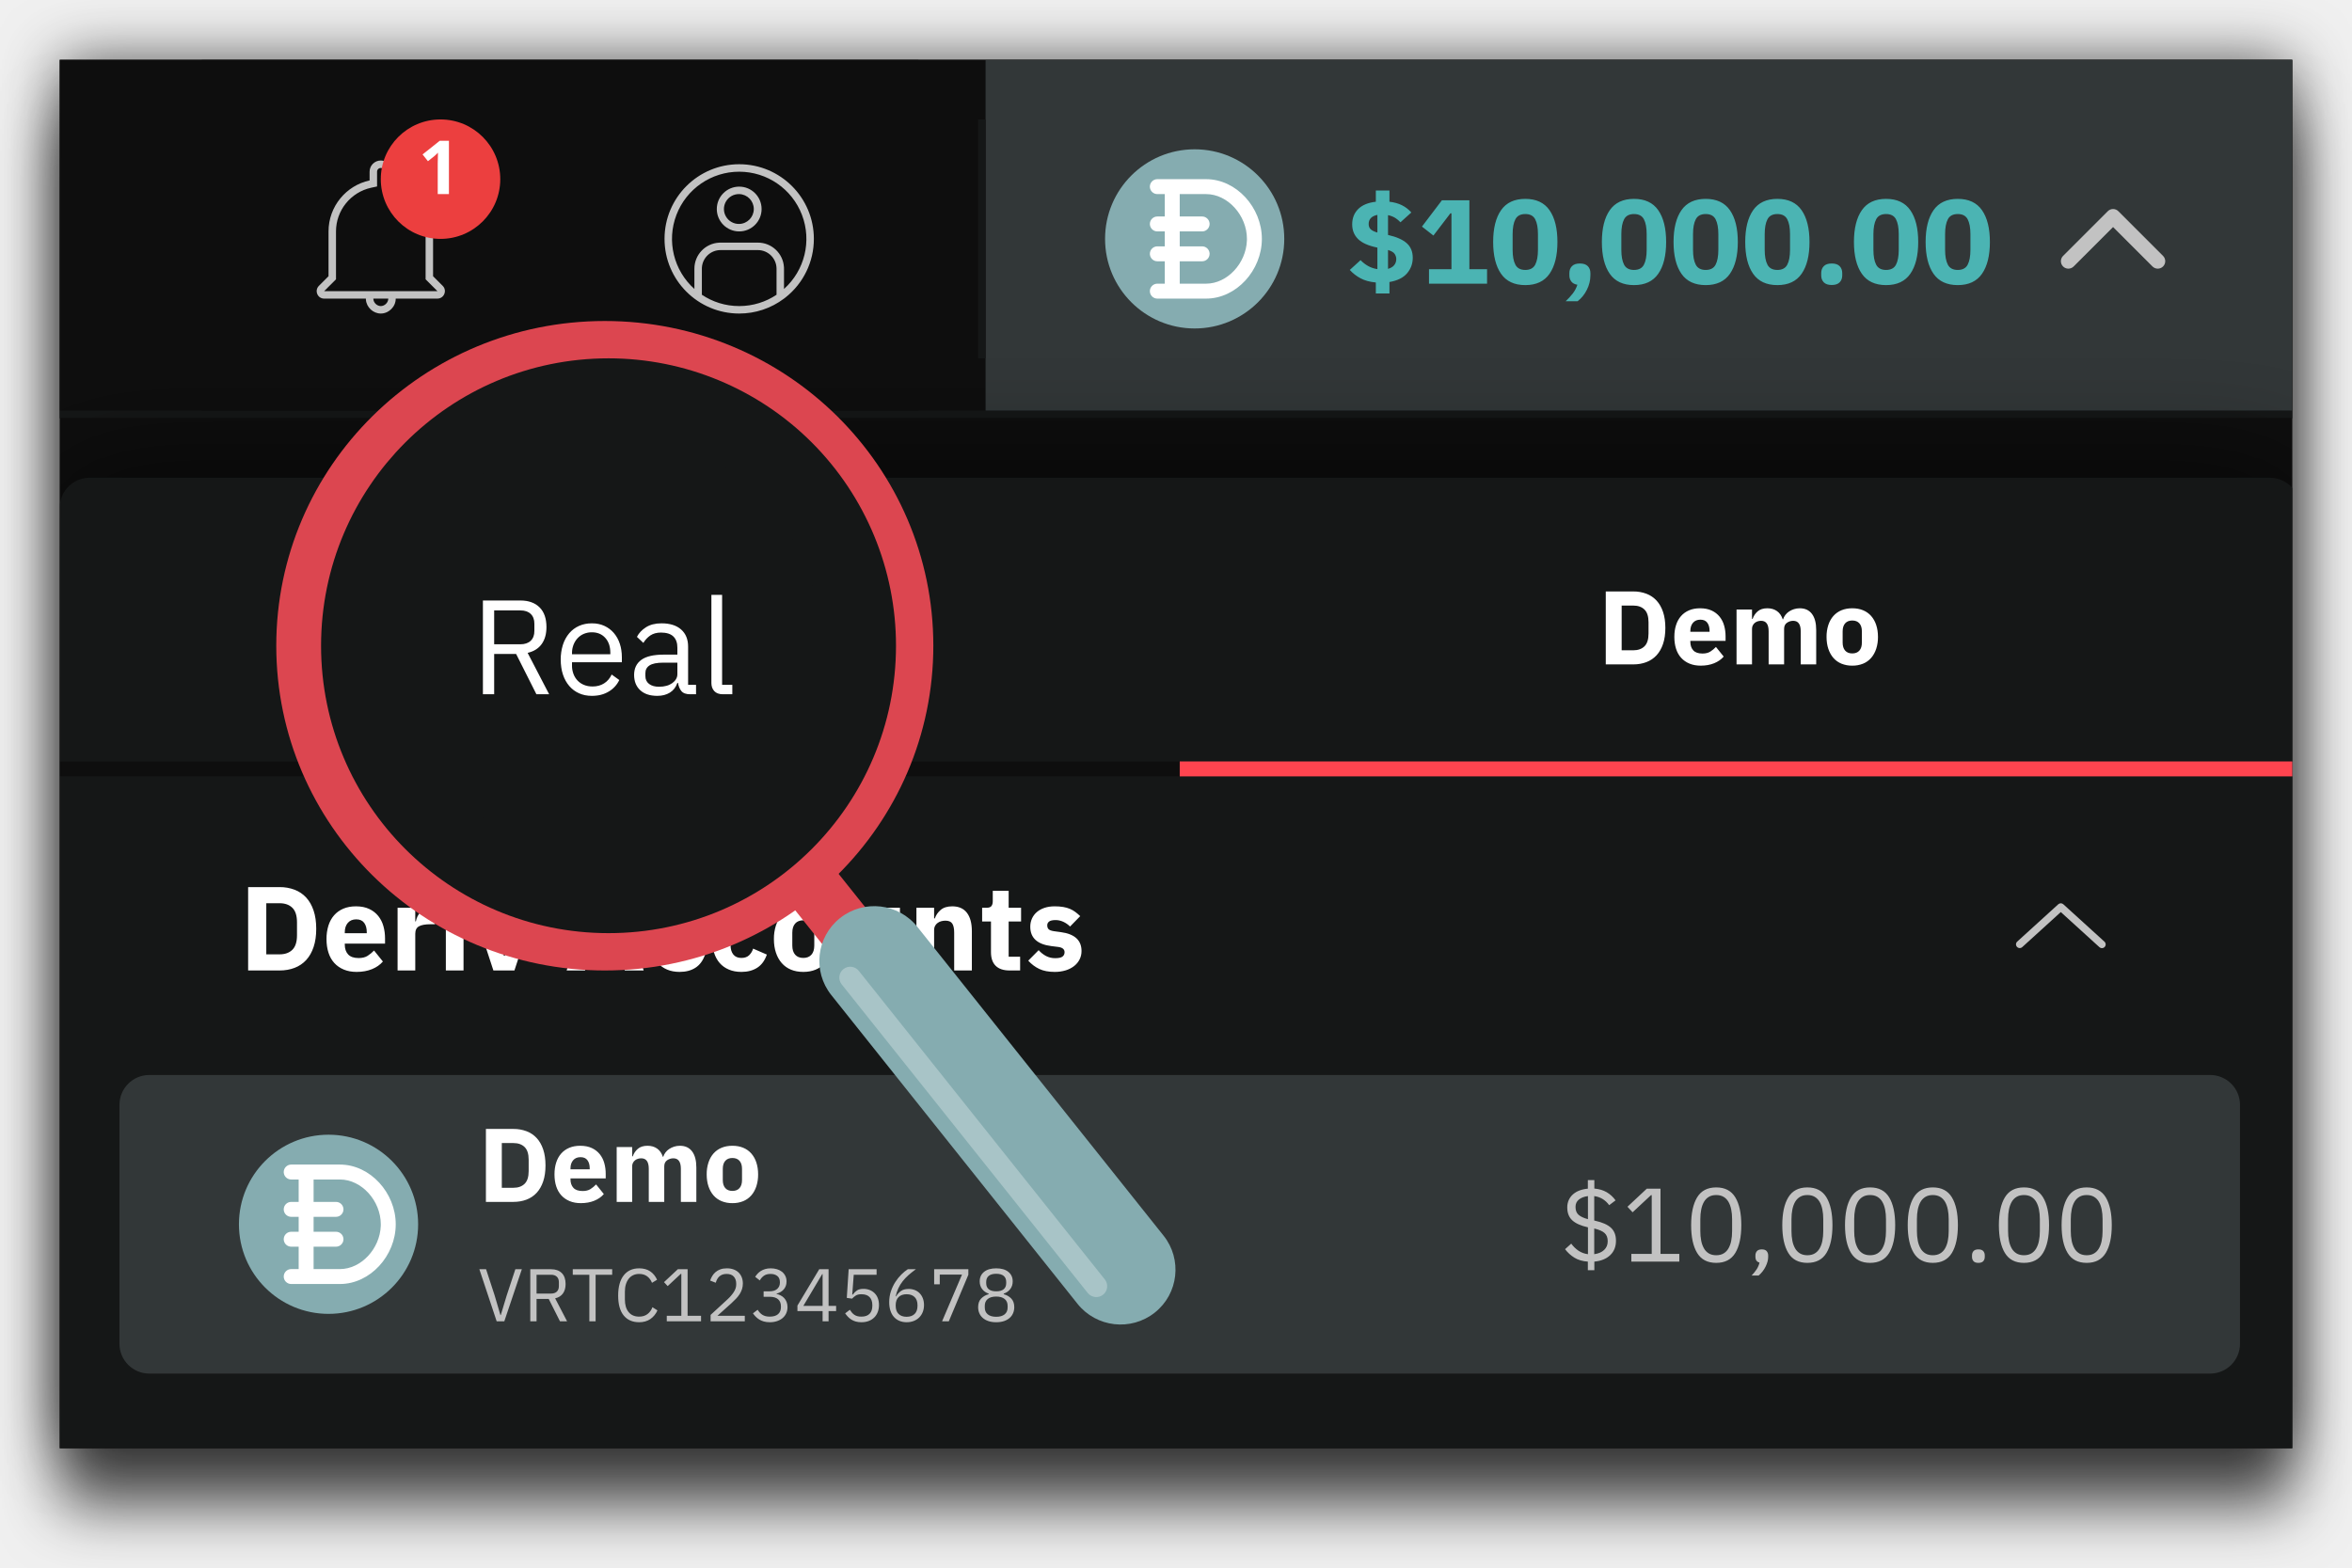
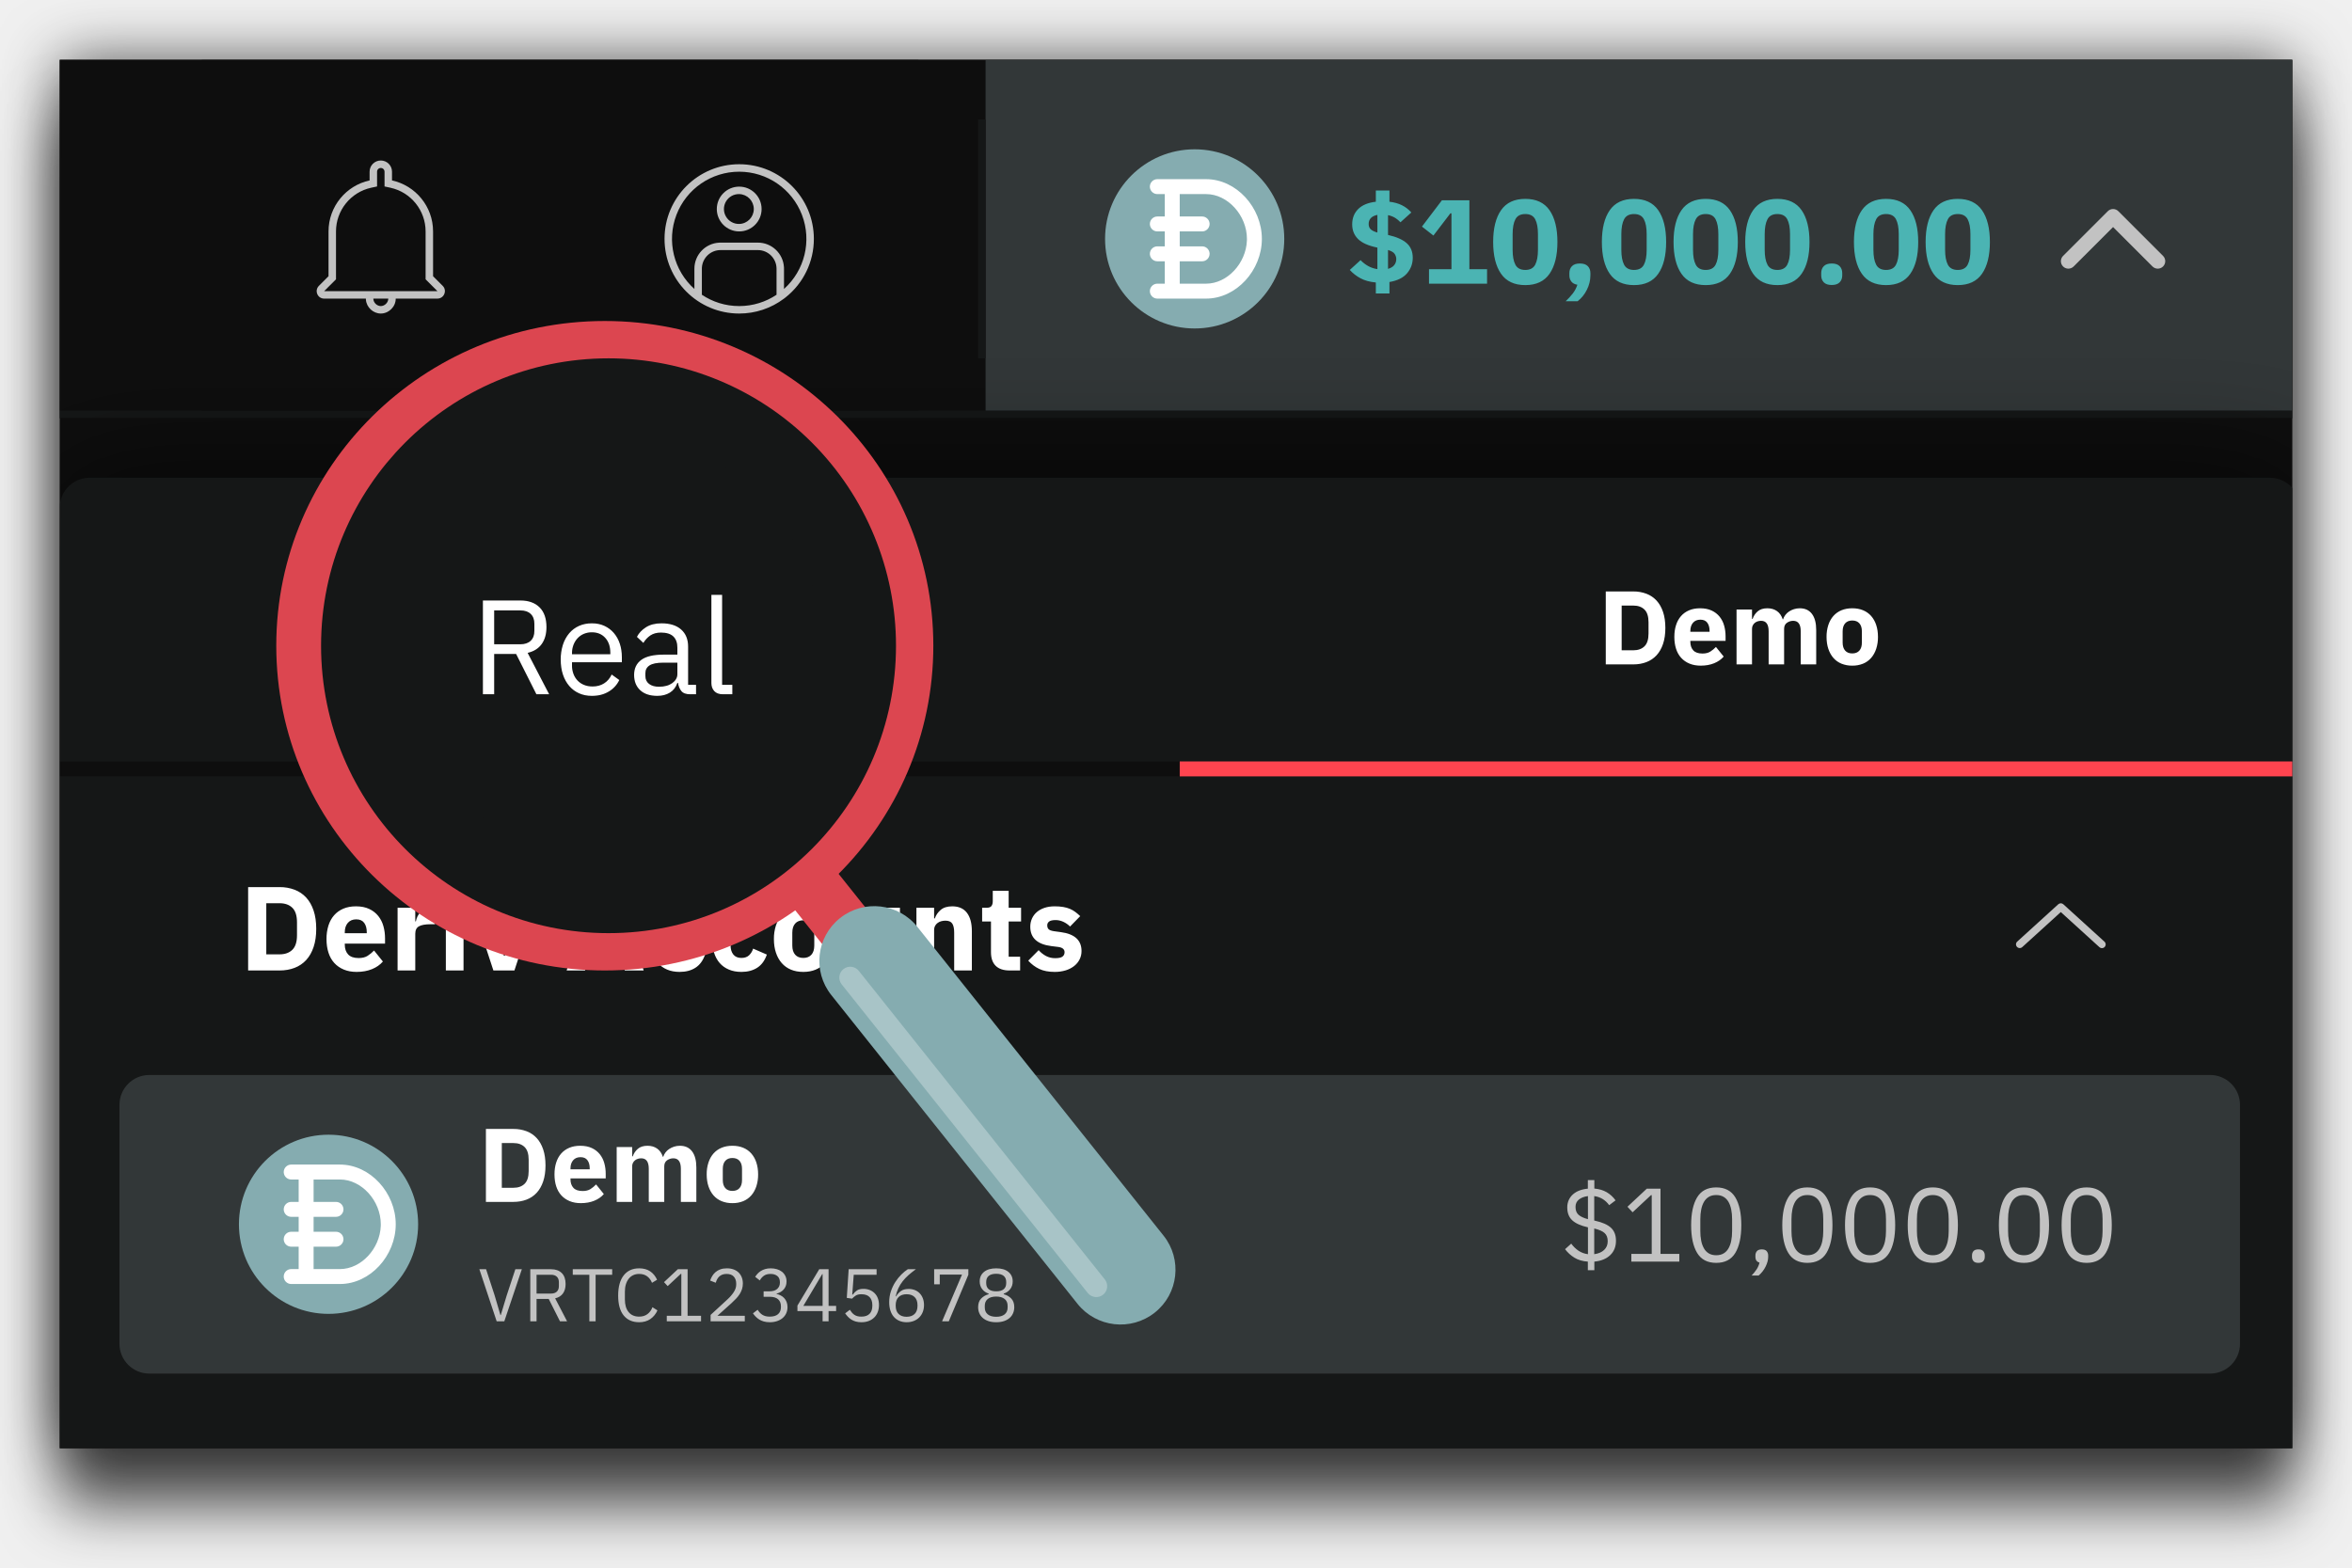
<svg xmlns="http://www.w3.org/2000/svg" xmlns:xlink="http://www.w3.org/1999/xlink" width="315" height="210">
  <defs>
    <filter id="b" width="110.7%" height="121.5%" x="-5.4%" y="-8.6%" filterUnits="objectBoundingBox">
      <feOffset dy="8" in="SourceAlpha" result="shadowOffsetOuter1" />
      <feGaussianBlur in="shadowOffsetOuter1" result="shadowBlurOuter1" stdDeviation="4" />
      <feColorMatrix in="shadowBlurOuter1" result="shadowMatrixOuter1" values="0 0 0 0 0 0 0 0 0 0 0 0 0 0 0 0 0 0 0.64 0" />
      <feOffset in="SourceAlpha" result="shadowOffsetOuter2" />
      <feGaussianBlur in="shadowOffsetOuter2" result="shadowBlurOuter2" stdDeviation="4" />
      <feColorMatrix in="shadowBlurOuter2" result="shadowMatrixOuter2" values="0 0 0 0 0 0 0 0 0 0 0 0 0 0 0 0 0 0 0.64 0" />
      <feMerge>
        <feMergeNode in="shadowMatrixOuter1" />
        <feMergeNode in="shadowMatrixOuter2" />
      </feMerge>
    </filter>
    <filter id="d" width="121.3%" height="122.1%" x="-10.7%" y="-8.8%" filterUnits="objectBoundingBox">
      <feOffset dy="16" in="SourceAlpha" result="shadowOffsetOuter1" />
      <feGaussianBlur in="shadowOffsetOuter1" result="shadowBlurOuter1" stdDeviation="8" />
      <feColorMatrix in="shadowBlurOuter1" result="shadowMatrixOuter1" values="0 0 0 0 0 0 0 0 0 0 0 0 0 0 0 0 0 0 0.64 0" />
      <feOffset in="SourceAlpha" result="shadowOffsetOuter2" />
      <feGaussianBlur in="shadowOffsetOuter2" result="shadowBlurOuter2" stdDeviation="8" />
      <feColorMatrix in="shadowBlurOuter2" result="shadowMatrixOuter2" values="0 0 0 0 0 0 0 0 0 0 0 0 0 0 0 0 0 0 0.64 0" />
      <feMerge>
        <feMergeNode in="shadowMatrixOuter1" />
        <feMergeNode in="shadowMatrixOuter2" />
      </feMerge>
    </filter>
    <path id="a" d="M0 0h299v186H0z" />
    <path id="f" d="M29.186 50v-5.4h2.934l2.718 5.4h1.71l-2.88-5.544c.828-.192 1.455-.585 1.881-1.179.426-.594.639-1.353.639-2.277 0-1.152-.309-2.034-.927-2.646-.618-.612-1.479-.918-2.583-.918h-5.004V50h1.512zm3.492-6.696h-3.492v-4.536h3.492c.6 0 1.065.156 1.395.468.33.312.495.756.495 1.332v.936c0 .576-.165 1.02-.495 1.332-.33.312-.795.468-1.395.468zm9.594 6.912c.876 0 1.632-.195 2.268-.585a3.57 3.57 0 001.404-1.539l-1.026-.738c-.24.516-.579.912-1.017 1.188-.438.276-.951.414-1.539.414-.432 0-.819-.072-1.161-.216a2.467 2.467 0 01-.864-.594 2.628 2.628 0 01-.54-.891 3.178 3.178 0 01-.189-1.107v-.432h6.678v-.684c0-.66-.093-1.266-.279-1.818a4.215 4.215 0 00-.801-1.431 3.707 3.707 0 00-1.26-.945c-.492-.228-1.05-.342-1.674-.342-.636 0-1.209.114-1.719.342-.51.228-.948.555-1.314.981a4.489 4.489 0 00-.846 1.539 6.35 6.35 0 00-.297 1.998c0 .744.099 1.413.297 2.007.198.594.48 1.104.846 1.53.366.426.804.753 1.314.981.51.228 1.083.342 1.719.342zm2.466-5.58h-5.13v-.126a3.1 3.1 0 01.198-1.125c.132-.342.315-.639.549-.891.234-.252.513-.447.837-.585a2.73 2.73 0 011.08-.207c.744 0 1.341.249 1.791.747.45.498.675 1.161.675 1.989v.198zm6.3 5.58c.648 0 1.206-.144 1.674-.432.468-.288.804-.72 1.008-1.296h.09c.06.432.207.792.441 1.08.234.288.621.432 1.161.432h.81v-1.26H55.16v-5.112c0-.984-.312-1.752-.936-2.304-.624-.552-1.5-.828-2.628-.828-.84 0-1.536.177-2.088.531-.552.354-.954.783-1.206 1.287l.864.81c.252-.42.567-.756.945-1.008s.849-.378 1.413-.378c.744 0 1.296.174 1.656.522.36.348.54.852.54 1.512v.918h-1.836c-1.356 0-2.355.234-2.997.702-.642.468-.963 1.14-.963 2.016 0 .864.273 1.548.819 2.052.546.504 1.311.756 2.295.756zm.234-1.224c-.564 0-1.011-.126-1.341-.378-.33-.252-.495-.606-.495-1.062v-.378c0-.456.189-.804.567-1.044.378-.24.981-.36 1.809-.36h1.908v1.53c0 .24-.06.462-.18.666-.12.204-.288.384-.504.54a2.427 2.427 0 01-.774.36c-.3.084-.63.126-.99.126zM61.082 50v-1.26h-1.368V36.68h-1.44v11.826c0 .432.129.789.387 1.071.258.282.639.423 1.143.423h1.278z" />
    <rect id="e" width="300" height="362" x="0" y="0" rx="4" />
  </defs>
  <g fill="none" fill-rule="evenodd" transform="translate(8 8)">
    <mask id="c" fill="#fff">
      <use xlink:href="#a" />
    </mask>
    <g fill-rule="nonzero">
      <use fill="#000" filter="url(#b)" xlink:href="#a" />
      <use fill="#0E0E0E" xlink:href="#a" />
    </g>
    <g mask="url(#c)">
      <path fill="#0E0E0E" fill-rule="nonzero" d="M-874 0H406v48H-874z" />
      <path fill="#151717" fill-rule="nonzero" d="M-874 47H406v1H-874z" />
      <path fill="#323738" fill-rule="nonzero" d="M124 0h175v47H124z" />
      <path fill="#C2C2C2" fill-rule="nonzero" d="M275 22.414l-5.293 5.293a1 1 0 01-1.414-1.414l6-6a1 1 0 011.414 0l6 6a1 1 0 01-1.414 1.414L275 22.414z" />
      <path fill="#4BB4B3" fill-rule="nonzero" d="M178.088 31.312v-1.536c1.067-.181 1.853-.57 2.36-1.168.507-.597.76-1.29.76-2.08 0-.821-.27-1.472-.808-1.952-.539-.48-1.373-.848-2.504-1.104v-2.656c.384.085.71.213.976.384.267.17.496.363.688.576l1.456-1.312c-.352-.405-.768-.728-1.248-.968s-1.04-.397-1.68-.472V17.52h-1.824v1.504c-1.035.117-1.821.443-2.36.976-.539.533-.808 1.221-.808 2.064 0 .779.261 1.43.784 1.952.523.523 1.387.907 2.592 1.152v2.88a3.532 3.532 0 01-1.232-.408 4.396 4.396 0 01-1.024-.792l-1.44 1.312c.405.448.885.821 1.44 1.12.555.299 1.237.485 2.048.56v1.472h1.824zm-1.616-8.16c-.405-.117-.701-.261-.888-.432-.187-.17-.28-.41-.28-.72s.093-.568.28-.776c.187-.208.483-.355.888-.44v2.368zm1.424 4.864v-2.528c.459.139.757.317.896.536.139.219.208.445.208.68 0 .31-.09.579-.272.808-.181.23-.459.397-.832.504zM191.16 30v-1.936h-2.368v-9.232h-3.68l-2.672 3.52 1.536 1.2 2.272-2.976h.144v7.488h-3.008V30h7.776zm5.12.192c1.461 0 2.544-.507 3.248-1.52.704-1.013 1.056-2.432 1.056-4.256 0-1.824-.352-3.243-1.056-4.256-.704-1.013-1.787-1.52-3.248-1.52-1.461 0-2.544.507-3.248 1.52-.704 1.013-1.056 2.432-1.056 4.256 0 1.824.352 3.243 1.056 4.256.704 1.013 1.787 1.52 3.248 1.52zm0-2.032c-.64 0-1.083-.235-1.328-.704-.245-.47-.368-1.13-.368-1.984V23.36c0-.853.123-1.515.368-1.984.245-.47.688-.704 1.328-.704.64 0 1.083.235 1.328.704.245.47.368 1.13.368 1.984v2.112c0 .853-.123 1.515-.368 1.984-.245.47-.688.704-1.328.704zm7.008 4.192a4.38 4.38 0 001.24-1.536 4.25 4.25 0 00.472-1.92v-.32c0-.373-.115-.68-.344-.92-.23-.24-.584-.36-1.064-.36-.48 0-.835.12-1.064.36-.23.24-.344.547-.344.92v.32c0 .31.085.579.256.808.17.23.443.376.816.44a3.827 3.827 0 01-.608 1.16 9.003 9.003 0 01-.96 1.048h1.6zm7.552-2.16c1.461 0 2.544-.507 3.248-1.52.704-1.013 1.056-2.432 1.056-4.256 0-1.824-.352-3.243-1.056-4.256-.704-1.013-1.787-1.52-3.248-1.52-1.461 0-2.544.507-3.248 1.52-.704 1.013-1.056 2.432-1.056 4.256 0 1.824.352 3.243 1.056 4.256.704 1.013 1.787 1.52 3.248 1.52zm0-2.032c-.64 0-1.083-.235-1.328-.704-.245-.47-.368-1.13-.368-1.984V23.36c0-.853.123-1.515.368-1.984.245-.47.688-.704 1.328-.704.64 0 1.083.235 1.328.704.245.47.368 1.13.368 1.984v2.112c0 .853-.123 1.515-.368 1.984-.245.47-.688.704-1.328.704zm9.6 2.032c1.461 0 2.544-.507 3.248-1.52.704-1.013 1.056-2.432 1.056-4.256 0-1.824-.352-3.243-1.056-4.256-.704-1.013-1.787-1.52-3.248-1.52-1.461 0-2.544.507-3.248 1.52-.704 1.013-1.056 2.432-1.056 4.256 0 1.824.352 3.243 1.056 4.256.704 1.013 1.787 1.52 3.248 1.52zm0-2.032c-.64 0-1.083-.235-1.328-.704-.245-.47-.368-1.13-.368-1.984V23.36c0-.853.123-1.515.368-1.984.245-.47.688-.704 1.328-.704.64 0 1.083.235 1.328.704.245.47.368 1.13.368 1.984v2.112c0 .853-.123 1.515-.368 1.984-.245.47-.688.704-1.328.704zm9.6 2.032c1.461 0 2.544-.507 3.248-1.52.704-1.013 1.056-2.432 1.056-4.256 0-1.824-.352-3.243-1.056-4.256-.704-1.013-1.787-1.52-3.248-1.52-1.461 0-2.544.507-3.248 1.52-.704 1.013-1.056 2.432-1.056 4.256 0 1.824.352 3.243 1.056 4.256.704 1.013 1.787 1.52 3.248 1.52zm0-2.032c-.64 0-1.083-.235-1.328-.704-.245-.47-.368-1.13-.368-1.984V23.36c0-.853.123-1.515.368-1.984.245-.47.688-.704 1.328-.704.64 0 1.083.235 1.328.704.245.47.368 1.13.368 1.984v2.112c0 .853-.123 1.515-.368 1.984-.245.47-.688.704-1.328.704zm7.28 2.016c.48 0 .835-.12 1.064-.36.23-.24.344-.547.344-.92v-.32c0-.373-.115-.68-.344-.92-.23-.24-.584-.36-1.064-.36-.48 0-.835.12-1.064.36-.23.24-.344.547-.344.92v.32c0 .373.115.68.344.92.23.24.584.36 1.064.36zm7.28.016c1.461 0 2.544-.507 3.248-1.52.704-1.013 1.056-2.432 1.056-4.256 0-1.824-.352-3.243-1.056-4.256-.704-1.013-1.787-1.52-3.248-1.52-1.461 0-2.544.507-3.248 1.52-.704 1.013-1.056 2.432-1.056 4.256 0 1.824.352 3.243 1.056 4.256.704 1.013 1.787 1.52 3.248 1.52zm0-2.032c-.64 0-1.083-.235-1.328-.704-.245-.47-.368-1.13-.368-1.984V23.36c0-.853.123-1.515.368-1.984.245-.47.688-.704 1.328-.704.64 0 1.083.235 1.328.704.245.47.368 1.13.368 1.984v2.112c0 .853-.123 1.515-.368 1.984-.245.47-.688.704-1.328.704zm9.6 2.032c1.461 0 2.544-.507 3.248-1.52.704-1.013 1.056-2.432 1.056-4.256 0-1.824-.352-3.243-1.056-4.256-.704-1.013-1.787-1.52-3.248-1.52-1.461 0-2.544.507-3.248 1.52-.704 1.013-1.056 2.432-1.056 4.256 0 1.824.352 3.243 1.056 4.256.704 1.013 1.787 1.52 3.248 1.52zm0-2.032c-.64 0-1.083-.235-1.328-.704-.245-.47-.368-1.13-.368-1.984V23.36c0-.853.123-1.515.368-1.984.245-.47.688-.704 1.328-.704.64 0 1.083.235 1.328.704.245.47.368 1.13.368 1.984v2.112c0 .853-.123 1.515-.368 1.984-.245.47-.688.704-1.328.704z" />
      <path fill="#85ACB0" d="M164 24c0 6.627-5.373 12-12 12s-12-5.373-12-12 5.373-12 12-12 12 5.373 12 12" />
      <path fill="#FFF" fill-rule="nonzero" d="M153.527 16c4.061 0 7.473 3.796 7.473 8 0 4.204-3.412 8-7.473 8H147a1 1 0 010-2h1v-3h-1a1 1 0 01-.993-.883L146 26a1 1 0 011-1h1v-2h-1a1 1 0 01-.993-.883L146 22a1 1 0 011-1h1v-3h-1a1 1 0 01-.993-.883L146 17a1 1 0 011-1zm0 2H150v3h3a1 1 0 01.993.883L154 22a1 1 0 01-1 1h-3v2h3a1 1 0 01.993.883L154 26a1 1 0 01-1 1h-3v3h3.527c2.839 0 5.353-2.725 5.469-5.781L159 24c0-3.144-2.567-6-5.473-6z" />
      <path fill="#151717" fill-rule="nonzero" d="M123 8h1v32h-1z" />
      <g fill-rule="nonzero">
        <path fill="#0E0E0E" d="M67 0h48v47H67z" />
        <path fill="#C2C2C2" d="M91 14c5.523 0 10 4.477 10 10a9.983 9.983 0 01-3.804 7.85L97 32a9.954 9.954 0 01-6 2c-5.523 0-10-4.477-10-10s4.477-10 10-10zm2.5 11.5h-5a2.501 2.501 0 00-2.495 2.336L86 28v3.484c1.43.958 3.15 1.516 5 1.516s3.57-.559 5.001-1.516L96 28a2.5 2.5 0 00-2.5-2.5zM91 15a9 9 0 00-6 15.709V28a3.5 3.5 0 013.308-3.495l.192-.005h5a3.5 3.5 0 013.495 3.308L97 28v2.708A9 9 0 0091 15zm0 2a3 3 0 110 6 3 3 0 010-6zm0 1a2 2 0 10-.001 3.999A2 2 0 0091 18z" />
      </g>
-       <g>
-         <path fill="#0E0E0E" fill-rule="nonzero" d="M19 0h48v47H19z" />
-         <path fill="#C2C2C2" fill-rule="nonzero" d="M42 32c0 .552.5 1 1 1 .464 0 .929-.386.993-.883L44 32h-2zm1-17.5c-.278 0-.5.222-.5.5v1.977l-.788.17A5.995 5.995 0 0037 23v6.414L35.414 31l15.169-.003L49 29.414V23a5.994 5.994 0 00-4.712-5.853l-.788-.17V15c0-.278-.222-.5-.5-.5zM43 34c-1.014 0-1.915-.824-1.994-1.852L41 32h-5.59c-.89 0-1.33-1.08-.7-1.71L36 29v-6c0-3.35 2.36-6.15 5.5-6.83V15c0-.83.67-1.5 1.5-1.5s1.5.67 1.5 1.5v1.17c3.14.68 5.5 3.48 5.5 6.83v6l1.29 1.29c.63.63.18 1.71-.71 1.71H45c0 1.095-.937 2-2 2z" />
-         <g transform="translate(43 8)">
-           <rect width="16" height="16" fill="#EC3F3F" fill-rule="nonzero" rx="8" />
-           <text fill="#FFF" font-family="IBMPlexSans-Bold, IBM Plex Sans" font-size="10" font-weight="bold">
-             <tspan x="5" y="10">1</tspan>
-           </text>
-         </g>
+       <g fill-rule="nonzero">
+         <path fill="#0E0E0E" d="M19 0h48v47H19z" />
+         <path fill="#C2C2C2" d="M42 32c0 .552.5 1 1 1 .464 0 .929-.386.993-.883L44 32h-2zm1-17.5c-.278 0-.5.222-.5.5v1.977l-.788.17A5.995 5.995 0 0037 23v6.414L35.414 31l15.169-.003L49 29.414V23a5.994 5.994 0 00-4.712-5.853l-.788-.17V15c0-.278-.222-.5-.5-.5zM43 34c-1.014 0-1.915-.824-1.994-1.852L41 32h-5.59c-.89 0-1.33-1.08-.7-1.71L36 29v-6c0-3.35 2.36-6.15 5.5-6.83V15c0-.83.67-1.5 1.5-1.5s1.5.67 1.5 1.5v1.17c3.14.68 5.5 3.48 5.5 6.83v6l1.29 1.29c.63.63.18 1.71-.71 1.71H45c0 1.095-.937 2-2 2z" />
      </g>
    </g>
    <g mask="url(#c)">
      <g fill-rule="nonzero" transform="translate(0 56)">
        <use fill="#000" filter="url(#d)" xlink:href="#e" />
        <use fill="#151717" xlink:href="#e" />
      </g>
      <g fill-rule="nonzero">
        <path fill="#0E0E0E" d="M0 94h150v2H0z" />
        <path fill="#C2C2C2" d="M63.513 81v-4.2h2.282l2.114 4.2h1.33l-2.24-4.312c.644-.15 1.132-.455 1.463-.917.331-.462.497-1.052.497-1.771 0-.896-.24-1.582-.721-2.058-.48-.476-1.15-.714-2.009-.714h-3.892V81h1.176zm2.716-5.208h-2.716v-3.528h2.716c.467 0 .828.121 1.085.364s.385.588.385 1.036v.728c0 .448-.128.793-.385 1.036s-.618.364-1.085.364zm7.672 5.376c.681 0 1.27-.152 1.764-.455a2.77 2.77 0 001.092-1.197l-.798-.574a2.11 2.11 0 01-.791.924c-.34.215-.74.322-1.197.322-.336 0-.637-.056-.903-.168a1.919 1.919 0 01-.672-.462 2.044 2.044 0 01-.42-.693 2.471 2.471 0 01-.147-.861v-.336h5.194v-.532c0-.513-.072-.985-.217-1.414-.145-.43-.352-.8-.623-1.113a2.865 2.865 0 00-.98-.735 3.07 3.07 0 00-1.302-.266c-.495 0-.94.089-1.337.266a2.883 2.883 0 00-1.022.763 3.48 3.48 0 00-.658 1.197 4.942 4.942 0 00-.231 1.554c0 .579.077 1.099.231 1.561.154.462.373.859.658 1.19.285.331.625.586 1.022.763.397.177.842.266 1.337.266zm1.918-4.34h-3.99v-.098c0-.317.051-.609.154-.875.103-.266.245-.497.427-.693.182-.196.399-.348.651-.455.252-.107.532-.161.84-.161.579 0 1.043.194 1.393.581.35.387.525.903.525 1.547v.154zm4.9 4.34c.504 0 .938-.112 1.302-.336.364-.224.625-.56.784-1.008h.07c.047.336.161.616.343.84.182.224.483.336.903.336h.63v-.98h-.826v-3.976c0-.765-.243-1.363-.728-1.792-.485-.43-1.167-.644-2.044-.644-.653 0-1.195.138-1.624.413-.43.275-.742.609-.938 1.001l.672.63c.196-.327.441-.588.735-.784.294-.196.66-.294 1.099-.294.579 0 1.008.135 1.288.406.28.27.42.663.42 1.176v.714h-1.428c-1.055 0-1.832.182-2.331.546-.5.364-.749.887-.749 1.568 0 .672.212 1.204.637 1.596.425.392 1.02.588 1.785.588zm.182-.952c-.439 0-.786-.098-1.043-.294-.257-.196-.385-.471-.385-.826v-.294c0-.355.147-.625.441-.812.294-.187.763-.28 1.407-.28h1.484v1.19c0 .187-.047.36-.14.518-.093.159-.224.299-.392.42s-.369.215-.602.28c-.233.065-.49.098-.77.098zm7.63.784v-.98h-1.064v-9.38h-1.12v9.198c0 .336.1.614.301.833.2.22.497.329.889.329h.994z" />
      </g>
      <g fill-rule="nonzero">
        <path fill="#FF444F" d="M150 94h150v2H150z" />
        <path fill="#FFF" d="M210.741 81c.644 0 1.232-.103 1.764-.308a3.55 3.55 0 001.358-.917c.373-.406.663-.915.868-1.526.205-.611.308-1.323.308-2.135 0-.812-.103-1.524-.308-2.135-.205-.611-.495-1.12-.868-1.526a3.55 3.55 0 00-1.358-.917 4.869 4.869 0 00-1.764-.308h-3.682V81h3.682zm0-1.89h-1.554v-5.992h1.554c.635 0 1.134.177 1.498.532.364.355.546.924.546 1.708v1.512c0 .784-.182 1.353-.546 1.708-.364.355-.863.532-1.498.532zm9.03 2.058c.672 0 1.272-.107 1.799-.322.527-.215.954-.513 1.281-.896l-1.036-1.288c-.233.243-.485.45-.756.623-.27.173-.62.259-1.05.259-.56 0-.97-.142-1.232-.427-.261-.285-.392-.67-.392-1.155v-.112h4.718v-.616c0-.495-.063-.968-.189-1.421a3.328 3.328 0 00-.602-1.197 2.955 2.955 0 00-1.064-.826c-.434-.205-.954-.308-1.561-.308-.55 0-1.04.091-1.47.273-.43.182-.791.441-1.085.777-.294.336-.516.74-.665 1.211-.15.471-.224.996-.224 1.575 0 .588.077 1.12.231 1.596.154.476.383.88.686 1.211.303.331.674.588 1.113.77.439.182.938.273 1.498.273zm1.19-4.536h-2.576v-.112c0-.457.119-.824.357-1.099s.567-.413.987-.413c.42 0 .73.138.931.413.2.275.301.637.301 1.085v.126zM226.645 81v-4.76a1.007 1.007 0 01.385-.812c.117-.093.247-.161.392-.203.145-.042.292-.063.441-.063.672 0 1.008.467 1.008 1.4V81h2.072v-4.76c0-.364.126-.635.378-.812.252-.177.532-.266.84-.266.672 0 1.008.467 1.008 1.4V81h2.072v-4.606c0-.933-.189-1.652-.567-2.156-.378-.504-.922-.756-1.631-.756-.28 0-.541.04-.784.119-.243.08-.462.184-.658.315-.196.13-.362.287-.497.469s-.236.376-.301.581h-.042c-.159-.485-.415-.854-.77-1.106-.355-.252-.784-.378-1.288-.378-.55 0-.985.138-1.302.413a2.247 2.247 0 00-.672 1.001h-.084V73.65h-2.072V81h2.072zm13.426.168a3.74 3.74 0 001.449-.266 2.885 2.885 0 001.078-.77c.294-.336.52-.742.679-1.218a5.019 5.019 0 00.238-1.596c0-.588-.08-1.12-.238-1.596a3.437 3.437 0 00-.679-1.211 2.925 2.925 0 00-1.078-.763c-.425-.177-.908-.266-1.449-.266s-1.024.089-1.449.266a2.925 2.925 0 00-1.078.763c-.294.331-.52.735-.679 1.211a5.019 5.019 0 00-.238 1.596c0 .588.08 1.12.238 1.596.159.476.385.882.679 1.218.294.336.653.593 1.078.77a3.74 3.74 0 001.449.266zm0-1.638c-.41 0-.728-.126-.952-.378-.224-.252-.336-.611-.336-1.078v-1.498c0-.467.112-.826.336-1.078.224-.252.541-.378.952-.378.41 0 .728.126.952.378.224.252.336.611.336 1.078v1.498c0 .467-.112.826-.336 1.078-.224.252-.541.378-.952.378z" />
      </g>
      <path d="M16 96h268v40H16z" />
      <path fill="#FFF" fill-rule="nonzero" d="M29.44 122c.736 0 1.408-.117 2.016-.352a4.07 4.07 0 001.552-1.048c.427-.464.757-1.045.992-1.744.235-.699.352-1.512.352-2.44 0-.928-.117-1.741-.352-2.44-.235-.699-.565-1.28-.992-1.744a4.07 4.07 0 00-1.552-1.048 5.549 5.549 0 00-2.016-.352h-4.208V122h4.208zm0-2.16h-1.776v-6.848h1.776c.725 0 1.296.203 1.712.608.416.405.624 1.056.624 1.952v1.728c0 .896-.208 1.547-.624 1.952-.416.405-.987.608-1.712.608zm10.32 2.352c.768 0 1.453-.123 2.056-.368s1.09-.587 1.464-1.024l-1.184-1.472a4.74 4.74 0 01-.864.712c-.31.197-.71.296-1.2.296-.64 0-1.11-.163-1.408-.488-.299-.325-.448-.765-.448-1.32v-.128h5.392v-.704c0-.565-.072-1.107-.216-1.624a3.803 3.803 0 00-.688-1.368 3.36 3.36 0 00-1.216-.944c-.496-.235-1.09-.352-1.784-.352-.63 0-1.19.104-1.68.312-.49.208-.904.504-1.24.888-.336.384-.59.845-.76 1.384a5.966 5.966 0 00-.256 1.8c0 .672.088 1.28.264 1.824.176.544.437 1.005.784 1.384.347.379.77.672 1.272.88.501.208 1.072.312 1.712.312zm1.36-5.184h-2.944v-.128c0-.523.136-.941.408-1.256.272-.315.648-.472 1.128-.472.48 0 .835.157 1.064.472.23.315.344.728.344 1.24v.144zM47.616 122v-4.912c0-.49.168-.827.504-1.008.336-.181.85-.272 1.544-.272h.592V113.6h-.416c-.33 0-.619.05-.864.152a1.977 1.977 0 00-.632.408c-.176.17-.317.365-.424.584a2.61 2.61 0 00-.224.68h-.08V113.6h-2.368v8.4h2.368zm5.28-9.296c.48 0 .83-.11 1.048-.328.219-.219.328-.499.328-.84v-.352c0-.341-.11-.621-.328-.84-.219-.219-.568-.328-1.048-.328-.48 0-.83.11-1.048.328-.219.219-.328.499-.328.84v.352c0 .341.11.621.328.84.219.219.568.328 1.048.328zM54.08 122v-8.4h-2.368v8.4h2.368zm6.816 0l2.752-8.4h-2.24l-1.008 3.392-.784 3.04h-.128l-.784-3.04-1.04-3.392h-2.336l2.752 8.4h2.816zm9.456 0l.8-2.656h3.728l.8 2.656h2.528l-3.632-11.168h-3.008L67.888 122h2.464zm3.936-4.72h-2.56l1.232-4.24h.08l1.248 4.24zm8.736 4.912c.832 0 1.539-.187 2.12-.56.581-.373 1.01-.96 1.288-1.76l-1.84-.8a2.007 2.007 0 01-.552.904c-.25.23-.59.344-1.016.344-.48 0-.843-.155-1.088-.464-.245-.31-.368-.73-.368-1.264v-1.568c0-.533.123-.957.368-1.272.245-.315.608-.472 1.088-.472.416 0 .741.112.976.336.235.224.39.496.464.816l1.92-.832c-.245-.693-.653-1.232-1.224-1.616-.57-.384-1.283-.576-2.136-.576-.63 0-1.19.101-1.68.304-.49.203-.901.496-1.232.88-.33.384-.581.845-.752 1.384a6.022 6.022 0 00-.256 1.816c0 .672.085 1.28.256 1.824.17.544.421 1.005.752 1.384.33.379.741.672 1.232.88.49.208 1.05.312 1.68.312zm8.272 0c.832 0 1.539-.187 2.12-.56.581-.373 1.01-.96 1.288-1.76l-1.84-.8a2.007 2.007 0 01-.552.904c-.25.23-.59.344-1.016.344-.48 0-.843-.155-1.088-.464-.245-.31-.368-.73-.368-1.264v-1.568c0-.533.123-.957.368-1.272.245-.315.608-.472 1.088-.472.416 0 .741.112.976.336.235.224.39.496.464.816l1.92-.832c-.245-.693-.653-1.232-1.224-1.616-.57-.384-1.283-.576-2.136-.576-.63 0-1.19.101-1.68.304-.49.203-.901.496-1.232.88-.33.384-.581.845-.752 1.384a6.022 6.022 0 00-.256 1.816c0 .672.085 1.28.256 1.824.17.544.421 1.005.752 1.384.33.379.741.672 1.232.88.49.208 1.05.312 1.68.312zm8.288 0c.619 0 1.17-.101 1.656-.304a3.31 3.31 0 001.232-.88c.336-.384.595-.848.776-1.392a5.756 5.756 0 00.272-1.824c0-.672-.09-1.28-.272-1.824-.181-.544-.44-1.005-.776-1.384s-.747-.67-1.232-.872c-.485-.203-1.037-.304-1.656-.304s-1.17.101-1.656.304a3.348 3.348 0 00-1.232.872c-.336.379-.595.84-.776 1.384a5.756 5.756 0 00-.272 1.824c0 .672.09 1.28.272 1.824.181.544.44 1.008.776 1.392a3.31 3.31 0 001.232.88c.485.203 1.037.304 1.656.304zm0-1.872c-.47 0-.832-.144-1.088-.432-.256-.288-.384-.699-.384-1.232v-1.712c0-.533.128-.944.384-1.232.256-.288.619-.432 1.088-.432.47 0 .832.144 1.088.432.256.288.384.699.384 1.232v1.712c0 .533-.128.944-.384 1.232-.256.288-.619.432-1.088.432zm8.144 1.872c.341 0 .643-.043.904-.128s.488-.203.68-.352c.192-.15.35-.32.472-.512.123-.192.221-.395.296-.608h.08V122h2.368v-8.4h-2.368v5.456c0 .203-.043.379-.128.528-.085.15-.197.275-.336.376a1.551 1.551 0 01-.48.232c-.181.053-.363.08-.544.08-.437 0-.747-.139-.928-.416-.181-.277-.272-.672-.272-1.184V113.6h-2.368v5.28c0 1.067.221 1.885.664 2.456.443.57 1.096.856 1.96.856zm9.376-.192v-5.44c0-.203.043-.381.128-.536.085-.155.2-.285.344-.392a1.42 1.42 0 01.488-.232c.181-.048.368-.072.56-.072.437 0 .741.13.912.392.17.261.256.664.256 1.208V122h2.368v-5.264c0-1.067-.221-1.888-.664-2.464-.443-.576-1.096-.864-1.96-.864-.661 0-1.179.16-1.552.48-.373.32-.635.699-.784 1.136h-.096V113.6h-2.368v8.4h2.368zm11.52 0v-1.84h-1.536v-4.72h1.664v-1.84h-1.664v-2.272h-2.128v1.376c0 .288-.059.51-.176.664-.117.155-.336.232-.656.232h-.592v1.84h1.184v4.112c0 .8.21 1.408.632 1.824.421.416 1.043.624 1.864.624h1.408zm4.624.192a4.96 4.96 0 001.48-.208 3.464 3.464 0 001.136-.584c.315-.25.557-.547.728-.888.17-.341.256-.715.256-1.12 0-1.44-.923-2.283-2.768-2.528l-.944-.128c-.341-.053-.573-.141-.696-.264-.123-.123-.184-.296-.184-.52 0-.213.085-.384.256-.512.17-.128.459-.192.864-.192.352 0 .696.077 1.032.232.336.155.637.365.904.632l1.36-1.392a7.512 7.512 0 00-.648-.552 3.457 3.457 0 00-.72-.416 4.05 4.05 0 00-.896-.256 6.773 6.773 0 00-1.16-.088c-.501 0-.952.067-1.352.2-.4.133-.741.32-1.024.56-.283.24-.501.528-.656.864a2.624 2.624 0 00-.232 1.112c0 1.493.944 2.357 2.832 2.592l.912.112c.565.075.848.31.848.704 0 .245-.09.44-.272.584-.181.144-.507.216-.976.216a2.59 2.59 0 01-1.232-.288 3.61 3.61 0 01-.992-.784l-1.392 1.408c.437.48.933.85 1.488 1.112.555.261 1.237.392 2.048.392z" />
      <path fill="#C2C2C2" fill-rule="nonzero" d="M273.164 118.87a.5.5 0 10.672-.74l-5.5-5a.5.5 0 00-.672 0l-5.5 5a.499.499 0 10.672.74l5.164-4.694 5.164 4.694z" />
      <g transform="translate(0 136)">
        <rect width="284" height="40" x="8" fill="#323738" fill-rule="nonzero" rx="4" />
        <path fill="#C2C2C2" fill-rule="nonzero" d="M205.527 26.148V25c.896-.084 1.603-.371 2.12-.861.519-.49.778-1.136.778-1.939 0-.737-.222-1.314-.665-1.729-.444-.415-1.15-.73-2.121-.945l-.126-.028v-3.276a2.89 2.89 0 011.162.413c.326.21.606.478.84.805l.854-.644a3.816 3.816 0 00-1.197-1.099c-.462-.266-1.01-.427-1.645-.483V14.08h-.868v1.148a4.269 4.269 0 00-1.12.245 2.74 2.74 0 00-.868.511 2.276 2.276 0 00-.567.763 2.359 2.359 0 00-.203 1.001c0 .728.221 1.3.665 1.715.443.415 1.145.73 2.107.945v3.598a2.96 2.96 0 01-1.253-.455 3.967 3.967 0 01-.987-.959l-.826.742c.345.457.763.838 1.253 1.141.49.303 1.09.478 1.799.525v1.148h.868zm-.854-6.832c-.56-.15-.978-.343-1.253-.581-.276-.238-.413-.595-.413-1.071 0-.41.151-.737.455-.98.303-.243.707-.397 1.21-.462v3.094zm.84 4.69v-3.444c.653.159 1.117.364 1.393.616.275.252.413.616.413 1.092 0 .476-.161.866-.483 1.169-.322.303-.763.492-1.323.567zm11.396.994v-1.036h-2.52v-8.736h-1.834l-2.59 2.422.686.742 2.464-2.296h.098v7.868h-2.73V25h6.426zm4.942.168c1.166 0 2.018-.443 2.555-1.33.536-.887.805-2.128.805-3.724s-.269-2.837-.805-3.724c-.537-.887-1.389-1.33-2.555-1.33-1.167 0-2.019.443-2.555 1.33-.537.887-.805 2.128-.805 3.724s.268 2.837.805 3.724c.536.887 1.388 1.33 2.555 1.33zm0-1.022c-.383 0-.71-.08-.98-.238a1.822 1.822 0 01-.658-.672 3.342 3.342 0 01-.371-1.022 6.526 6.526 0 01-.12-1.302v-1.596c0-.476.04-.91.12-1.302.079-.392.203-.733.37-1.022.169-.29.388-.513.659-.672.27-.159.597-.238.98-.238.382 0 .709.08.98.238.27.159.49.383.658.672.168.29.291.63.37 1.022.08.392.12.826.12 1.302v1.596c0 .476-.04.91-.12 1.302a3.332 3.332 0 01-.37 1.022c-.168.29-.388.513-.658.672-.271.159-.598.238-.98.238zm5.684 2.716c.401-.345.714-.749.938-1.211.224-.462.336-.884.336-1.267v-.196a.87.87 0 00-.203-.595c-.136-.154-.353-.231-.651-.231-.299 0-.516.077-.651.231-.136.154-.203.352-.203.595v.196c0 .187.044.345.133.476.088.13.226.22.413.266a2.758 2.758 0 01-.371.889 6.25 6.25 0 01-.68.847h.939zm6.524-1.694c1.166 0 2.018-.443 2.555-1.33.536-.887.805-2.128.805-3.724s-.269-2.837-.805-3.724c-.537-.887-1.389-1.33-2.555-1.33-1.167 0-2.019.443-2.555 1.33-.537.887-.805 2.128-.805 3.724s.268 2.837.805 3.724c.536.887 1.388 1.33 2.555 1.33zm0-1.022c-.383 0-.71-.08-.98-.238a1.822 1.822 0 01-.658-.672 3.342 3.342 0 01-.371-1.022 6.526 6.526 0 01-.12-1.302v-1.596c0-.476.04-.91.12-1.302.079-.392.203-.733.37-1.022.169-.29.388-.513.659-.672.27-.159.597-.238.98-.238.382 0 .709.08.98.238.27.159.49.383.658.672.168.29.291.63.37 1.022.08.392.12.826.12 1.302v1.596c0 .476-.04.91-.12 1.302a3.332 3.332 0 01-.37 1.022c-.168.29-.388.513-.658.672-.271.159-.598.238-.98.238zm8.4 1.022c1.166 0 2.018-.443 2.555-1.33.536-.887.805-2.128.805-3.724s-.269-2.837-.805-3.724c-.537-.887-1.389-1.33-2.555-1.33-1.167 0-2.019.443-2.555 1.33-.537.887-.805 2.128-.805 3.724s.268 2.837.805 3.724c.536.887 1.388 1.33 2.555 1.33zm0-1.022c-.383 0-.71-.08-.98-.238a1.822 1.822 0 01-.658-.672 3.342 3.342 0 01-.371-1.022 6.526 6.526 0 01-.12-1.302v-1.596c0-.476.04-.91.12-1.302.079-.392.203-.733.37-1.022.169-.29.388-.513.659-.672.27-.159.597-.238.98-.238.382 0 .709.08.98.238.27.159.49.383.658.672.168.29.291.63.37 1.022.08.392.12.826.12 1.302v1.596c0 .476-.04.91-.12 1.302a3.332 3.332 0 01-.37 1.022c-.168.29-.388.513-.658.672-.271.159-.598.238-.98.238zm8.4 1.022c1.166 0 2.018-.443 2.555-1.33.536-.887.805-2.128.805-3.724s-.269-2.837-.805-3.724c-.537-.887-1.389-1.33-2.555-1.33-1.167 0-2.019.443-2.555 1.33-.537.887-.805 2.128-.805 3.724s.268 2.837.805 3.724c.536.887 1.388 1.33 2.555 1.33zm0-1.022c-.383 0-.71-.08-.98-.238a1.822 1.822 0 01-.658-.672 3.342 3.342 0 01-.371-1.022 6.526 6.526 0 01-.12-1.302v-1.596c0-.476.04-.91.12-1.302.079-.392.203-.733.37-1.022.169-.29.388-.513.659-.672.27-.159.597-.238.98-.238.382 0 .709.08.98.238.27.159.49.383.658.672.168.29.291.63.37 1.022.08.392.12.826.12 1.302v1.596c0 .476-.04.91-.12 1.302a3.332 3.332 0 01-.37 1.022c-.168.29-.388.513-.658.672-.271.159-.598.238-.98.238zm6.104 1.022c.298 0 .515-.075.65-.224.136-.15.204-.345.204-.588v-.182c0-.243-.068-.439-.203-.588-.136-.15-.353-.224-.651-.224-.299 0-.516.075-.651.224-.136.15-.203.345-.203.588v.182c0 .243.067.439.203.588.135.15.352.224.65.224zm6.104 0c1.166 0 2.018-.443 2.555-1.33.536-.887.805-2.128.805-3.724s-.269-2.837-.805-3.724c-.537-.887-1.389-1.33-2.555-1.33-1.167 0-2.019.443-2.555 1.33-.537.887-.805 2.128-.805 3.724s.268 2.837.805 3.724c.536.887 1.388 1.33 2.555 1.33zm0-1.022c-.383 0-.71-.08-.98-.238a1.822 1.822 0 01-.658-.672 3.342 3.342 0 01-.371-1.022 6.526 6.526 0 01-.12-1.302v-1.596c0-.476.04-.91.12-1.302.079-.392.203-.733.37-1.022.169-.29.388-.513.659-.672.27-.159.597-.238.98-.238.382 0 .709.08.98.238.27.159.49.383.658.672.168.29.291.63.37 1.022.08.392.12.826.12 1.302v1.596c0 .476-.04.91-.12 1.302a3.332 3.332 0 01-.37 1.022c-.168.29-.388.513-.658.672-.271.159-.598.238-.98.238zm8.4 1.022c1.166 0 2.018-.443 2.555-1.33.536-.887.805-2.128.805-3.724s-.269-2.837-.805-3.724c-.537-.887-1.389-1.33-2.555-1.33-1.167 0-2.019.443-2.555 1.33-.537.887-.805 2.128-.805 3.724s.268 2.837.805 3.724c.536.887 1.388 1.33 2.555 1.33zm0-1.022c-.383 0-.71-.08-.98-.238a1.822 1.822 0 01-.658-.672 3.342 3.342 0 01-.371-1.022 6.526 6.526 0 01-.12-1.302v-1.596c0-.476.04-.91.12-1.302.079-.392.203-.733.37-1.022.169-.29.388-.513.659-.672.27-.159.597-.238.98-.238.382 0 .709.08.98.238.27.159.49.383.658.672.168.29.291.63.37 1.022.08.392.12.826.12 1.302v1.596c0 .476-.04.91-.12 1.302a3.332 3.332 0 01-.37 1.022c-.168.29-.388.513-.658.672-.271.159-.598.238-.98.238zM59.54 33l2.35-6.98h-.87l-1.16 3.52-.79 2.62h-.05l-.77-2.62-1.15-3.52h-.9L58.52 33h1.02zm4.32 0v-3h1.63L67 33h.95l-1.6-3.08c.46-.107.808-.325 1.045-.655.237-.33.355-.752.355-1.265 0-.64-.172-1.13-.515-1.47-.343-.34-.822-.51-1.435-.51h-2.78V33h.84zm1.94-3.72h-1.94v-2.52h1.94c.333 0 .592.087.775.26.183.173.275.42.275.74v.52c0 .32-.092.567-.275.74-.183.173-.442.26-.775.26zM71.77 33v-6.24h2.22v-.74h-5.28v.74h2.22V33h.84zm5.83.12c.587 0 1.087-.142 1.5-.425a2.72 2.72 0 00.95-1.165l-.67-.42c-.14.38-.36.685-.66.915-.3.23-.673.345-1.12.345-.607 0-1.077-.203-1.41-.61-.333-.407-.5-.97-.5-1.69v-1.04c0-.36.043-.685.13-.975.087-.29.212-.54.375-.75a1.65 1.65 0 01.6-.485c.237-.113.505-.17.805-.17.433 0 .793.108 1.08.325.287.217.5.505.64.865l.68-.41c-.22-.487-.528-.863-.925-1.13-.397-.267-.888-.4-1.475-.4-.887 0-1.577.315-2.07.945-.493.63-.74 1.532-.74 2.705s.247 2.062.74 2.665c.493.603 1.183.905 2.07.905zm8.29-.12v-.74h-1.8v-6.24h-1.31l-1.85 1.73.49.53 1.76-1.64h.07v5.62H81.3V33h4.59zm5.86 0v-.74h-3.67l1.88-1.69c.22-.2.425-.4.615-.6.19-.2.352-.405.485-.615.133-.21.238-.432.315-.665.077-.233.115-.487.115-.76 0-.3-.048-.573-.145-.82-.097-.247-.235-.46-.415-.64s-.403-.32-.67-.42a2.58 2.58 0 00-.91-.15c-.34 0-.635.047-.885.14-.25.093-.463.217-.64.37s-.323.328-.44.525a2.974 2.974 0 00-.275.605l.75.29c.047-.167.108-.322.185-.465.077-.143.173-.268.29-.375.117-.107.255-.19.415-.25.16-.06.347-.09.56-.09.433 0 .757.12.97.36.213.24.32.553.32.94v.12c0 .34-.11.678-.33 1.015-.22.337-.493.655-.82.955l-2.28 2.1V33h4.58zm3.35.12c.353 0 .677-.05.97-.15.293-.1.543-.238.75-.415.207-.177.367-.39.48-.64.113-.25.17-.525.17-.825 0-.26-.042-.492-.125-.695a1.64 1.64 0 00-.8-.87A2.223 2.223 0 0096 29.33v-.04c.187-.047.362-.117.525-.21a1.71 1.71 0 00.425-.34c.12-.133.215-.29.285-.47.07-.18.105-.383.105-.61 0-.28-.055-.53-.165-.75-.11-.22-.26-.405-.45-.555a1.986 1.986 0 00-.675-.34 2.91 2.91 0 00-.83-.115c-.28 0-.53.033-.75.1-.22.067-.413.153-.58.26a2.106 2.106 0 00-.435.365 2.971 2.971 0 00-.315.415l.62.48c.147-.267.333-.478.56-.635.227-.157.52-.235.88-.235.373 0 .675.092.905.275.23.183.345.458.345.825v.07c0 .34-.118.618-.355.835-.237.217-.592.325-1.065.325h-.76v.73h.82c.493 0 .867.112 1.12.335.253.223.38.542.38.955v.08c0 .413-.127.732-.38.955-.253.223-.627.335-1.12.335-.213 0-.4-.022-.56-.065a1.56 1.56 0 01-.775-.475 2.598 2.598 0 01-.285-.38l-.63.48c.107.153.228.3.365.44a2.416 2.416 0 001.095.65c.233.067.5.1.8.1zm7.87-.12v-1.37h1.01v-.7h-1.01v-4.91h-1.25l-2.92 4.87v.74h3.37V33h.8zm-.8-2.07h-2.58l2.53-4.26h.05v4.26zm5.2 2.19c.367 0 .695-.057.985-.17.29-.113.537-.272.74-.475.203-.203.358-.447.465-.73.107-.283.16-.595.16-.935 0-.34-.052-.643-.155-.91a1.872 1.872 0 00-1.095-1.1 2.24 2.24 0 00-.83-.15c-.367 0-.655.07-.865.21-.21.14-.398.327-.565.56h-.07l.2-2.66h3.06v-.74h-3.74l-.25 3.84.71.1a2.49 2.49 0 01.495-.415c.183-.117.435-.175.755-.175.48 0 .843.127 1.09.38.247.253.37.61.37 1.07v.1c0 .46-.123.817-.37 1.07-.247.253-.61.38-1.09.38-.213 0-.397-.022-.55-.065a1.367 1.367 0 01-.405-.185 1.648 1.648 0 01-.32-.29 3.067 3.067 0 01-.275-.38l-.63.48c.107.153.225.3.355.44a2.285 2.285 0 001.05.65c.223.067.482.1.775.1zm6.06 0c.347 0 .663-.057.95-.17.287-.113.532-.272.735-.475a2.09 2.09 0 00.47-.73c.11-.283.165-.595.165-.935 0-.327-.052-.623-.155-.89a2.01 2.01 0 00-.425-.68 1.815 1.815 0 00-.65-.43 2.24 2.24 0 00-.83-.15c-.427 0-.772.095-1.035.285-.263.19-.478.428-.645.715l-.05-.02a4.892 4.892 0 01.93-2.005c.22-.283.477-.555.77-.815.293-.26.627-.527 1-.8h-1.08c-.28.18-.567.415-.86.705-.293.29-.562.623-.805 1s-.442.793-.595 1.25c-.153.457-.23.945-.23 1.465 0 .413.053.787.16 1.12.107.333.262.615.465.845.203.23.45.407.74.53.29.123.615.185.975.185zm-.01-.73c-.46 0-.818-.127-1.075-.38s-.385-.617-.385-1.09v-.08c0-.473.128-.837.385-1.09.257-.253.615-.38 1.075-.38.46 0 .818.127 1.075.38s.385.617.385 1.09v.08c0 .473-.128.837-.385 1.09-.257.253-.615.38-1.075.38zm5.65.61l2.62-6.24v-.74h-4.58v2.02h.75v-1.3h2.98L118.17 33h.9zm6.35.12c.4 0 .75-.052 1.05-.155a2.2 2.2 0 00.755-.425c.203-.18.357-.393.46-.64.103-.247.155-.513.155-.8 0-.48-.13-.86-.39-1.14a2.1 2.1 0 00-1.02-.59v-.08c.367-.127.658-.332.875-.615.217-.283.325-.625.325-1.025 0-.533-.193-.958-.58-1.275-.387-.317-.93-.475-1.63-.475-.7 0-1.243.158-1.63.475-.387.317-.58.742-.58 1.275 0 .4.108.742.325 1.025.217.283.508.488.875.615v.08a2.1 2.1 0 00-1.02.59c-.26.28-.39.66-.39 1.14 0 .287.052.553.155.8.103.247.257.46.46.64s.455.322.755.425c.3.103.65.155 1.05.155zm0-4.14c-.44 0-.773-.093-1-.28-.227-.187-.34-.46-.34-.82v-.15c0-.36.113-.633.34-.82.227-.187.56-.28 1-.28.44 0 .773.093 1 .28.227.187.34.46.34.82v.15c0 .36-.113.633-.34.82-.227.187-.56.28-1 .28zm0 3.41c-.487 0-.863-.108-1.13-.325-.267-.217-.4-.525-.4-.925v-.21c0-.4.133-.708.4-.925.267-.217.643-.325 1.13-.325.487 0 .863.108 1.13.325.267.217.4.525.4.925v.21c0 .4-.133.708-.4.925-.267.217-.643.325-1.13.325z" />
        <path fill="#FFF" fill-rule="nonzero" d="M60.76 17c.644 0 1.232-.103 1.764-.308a3.55 3.55 0 001.358-.917c.373-.406.663-.915.868-1.526.205-.611.308-1.323.308-2.135 0-.812-.103-1.524-.308-2.135-.205-.611-.495-1.12-.868-1.526a3.55 3.55 0 00-1.358-.917 4.869 4.869 0 00-1.764-.308h-3.682V17h3.682zm0-1.89h-1.554V9.118h1.554c.635 0 1.134.177 1.498.532.364.355.546.924.546 1.708v1.512c0 .784-.182 1.353-.546 1.708-.364.355-.863.532-1.498.532zm9.03 2.058c.672 0 1.272-.107 1.799-.322.527-.215.954-.513 1.281-.896l-1.036-1.288c-.233.243-.485.45-.756.623-.27.173-.62.259-1.05.259-.56 0-.97-.142-1.232-.427-.261-.285-.392-.67-.392-1.155v-.112h4.718v-.616c0-.495-.063-.968-.189-1.421a3.328 3.328 0 00-.602-1.197 2.955 2.955 0 00-1.064-.826c-.434-.205-.954-.308-1.561-.308-.55 0-1.04.091-1.47.273-.43.182-.791.441-1.085.777-.294.336-.516.74-.665 1.211-.15.471-.224.996-.224 1.575 0 .588.077 1.12.231 1.596.154.476.383.88.686 1.211.303.331.674.588 1.113.77.439.182.938.273 1.498.273zm1.19-4.536h-2.576v-.112c0-.457.119-.824.357-1.099s.567-.413.987-.413c.42 0 .73.138.931.413.2.275.301.637.301 1.085v.126zM76.664 17v-4.76a1.007 1.007 0 01.385-.812c.117-.093.247-.161.392-.203.145-.042.292-.063.441-.063.672 0 1.008.467 1.008 1.4V17h2.072v-4.76c0-.364.126-.635.378-.812.252-.177.532-.266.84-.266.672 0 1.008.467 1.008 1.4V17h2.072v-4.606c0-.933-.189-1.652-.567-2.156-.378-.504-.922-.756-1.631-.756-.28 0-.541.04-.784.119-.243.08-.462.184-.658.315-.196.13-.362.287-.497.469s-.236.376-.301.581h-.042c-.159-.485-.415-.854-.77-1.106-.355-.252-.784-.378-1.288-.378-.55 0-.985.138-1.302.413a2.247 2.247 0 00-.672 1.001h-.084V9.65h-2.072V17h2.072zm13.426.168a3.74 3.74 0 001.449-.266 2.885 2.885 0 001.078-.77c.294-.336.52-.742.679-1.218a5.019 5.019 0 00.238-1.596c0-.588-.08-1.12-.238-1.596a3.437 3.437 0 00-.679-1.211 2.925 2.925 0 00-1.078-.763c-.425-.177-.908-.266-1.449-.266s-1.024.089-1.449.266a2.925 2.925 0 00-1.078.763c-.294.331-.52.735-.679 1.211a5.019 5.019 0 00-.238 1.596c0 .588.08 1.12.238 1.596.159.476.385.882.679 1.218.294.336.653.593 1.078.77a3.74 3.74 0 001.449.266zm0-1.638c-.41 0-.728-.126-.952-.378-.224-.252-.336-.611-.336-1.078v-1.498c0-.467.112-.826.336-1.078.224-.252.541-.378.952-.378.41 0 .728.126.952.378.224.252.336.611.336 1.078v1.498c0 .467-.112.826-.336 1.078-.224.252-.541.378-.952.378z" />
        <path fill="#85ACB0" d="M48 20c0 6.627-5.373 12-12 12s-12-5.373-12-12S29.373 8 36 8s12 5.373 12 12" />
        <path fill="#FFF" fill-rule="nonzero" d="M37.527 12C41.588 12 45 15.796 45 20c0 4.204-3.412 8-7.473 8H31a1 1 0 010-2h1v-3h-1a1 1 0 01-.993-.883L30 22a1 1 0 011-1h1v-2h-1a1 1 0 01-.993-.883L30 18a1 1 0 011-1h1v-3h-1a1 1 0 01-.993-.883L30 13a1 1 0 011-1zm0 2H34v3h3a1 1 0 01.993.883L38 18a1 1 0 01-1 1h-3v2h3a1 1 0 01.993.883L38 22a1 1 0 01-1 1h-3v3h3.527c2.839 0 5.353-2.725 5.469-5.781L43 20c0-3.144-2.567-6-5.473-6z" />
      </g>
    </g>
    <g fill-rule="nonzero" transform="translate(29 35)">
      <path fill="#DC4650" d="M69.994 73.475a3.808 3.808 0 015.341.61l22.407 28.078a3.78 3.78 0 01-.597 5.312l-.011.009a3.81 3.81 0 01-5.341-.61l-22.407-28.08a3.778 3.778 0 01.597-5.311l.011-.01z" />
      <path fill="#85ACB0" d="M75.514 79.975a7.381 7.381 0 0110.35 1.188l32.971 41.361a7.324 7.324 0 01-1.161 10.293l-.022.017a7.381 7.381 0 01-10.35-1.188L74.33 90.286a7.325 7.325 0 011.162-10.293l.022-.018z" />
      <path fill="#FFF" fill-opacity=".291" d="M75.961 86.815a1.466 1.466 0 012.055.236l32.952 41.337c.5.628.397 1.543-.231 2.043l-.004.003a1.465 1.465 0 01-2.055-.235L75.726 88.862a1.455 1.455 0 01.23-2.043l.005-.004z" />
      <path fill="#DC4650" d="M44 0C19.7 0 0 19.476 0 43.5S19.7 87 44 87s44-19.476 44-43.5C87.996 19.477 68.299.004 44 0zm0 76.818c-18.613 0-33.701-14.917-33.701-33.318 0-18.401 15.088-33.318 33.701-33.318S77.701 25.099 77.701 43.5c0 18.401-15.088 33.318-33.701 33.318z" />
      <path fill="#151717" stroke="#151717" stroke-width="10" d="M44.5 10C26 10 11.003 24.996 11 43.495c-.003 18.5 14.991 33.5 33.49 33.505 18.5.005 33.502-14.986 33.51-33.486a33.5 33.5 0 00-9.805-23.7A33.503 33.503 0 0044.5 10z" />
      <use fill="#000" xlink:href="#f" />
      <use fill="#FFF" xlink:href="#f" />
    </g>
  </g>
</svg>
